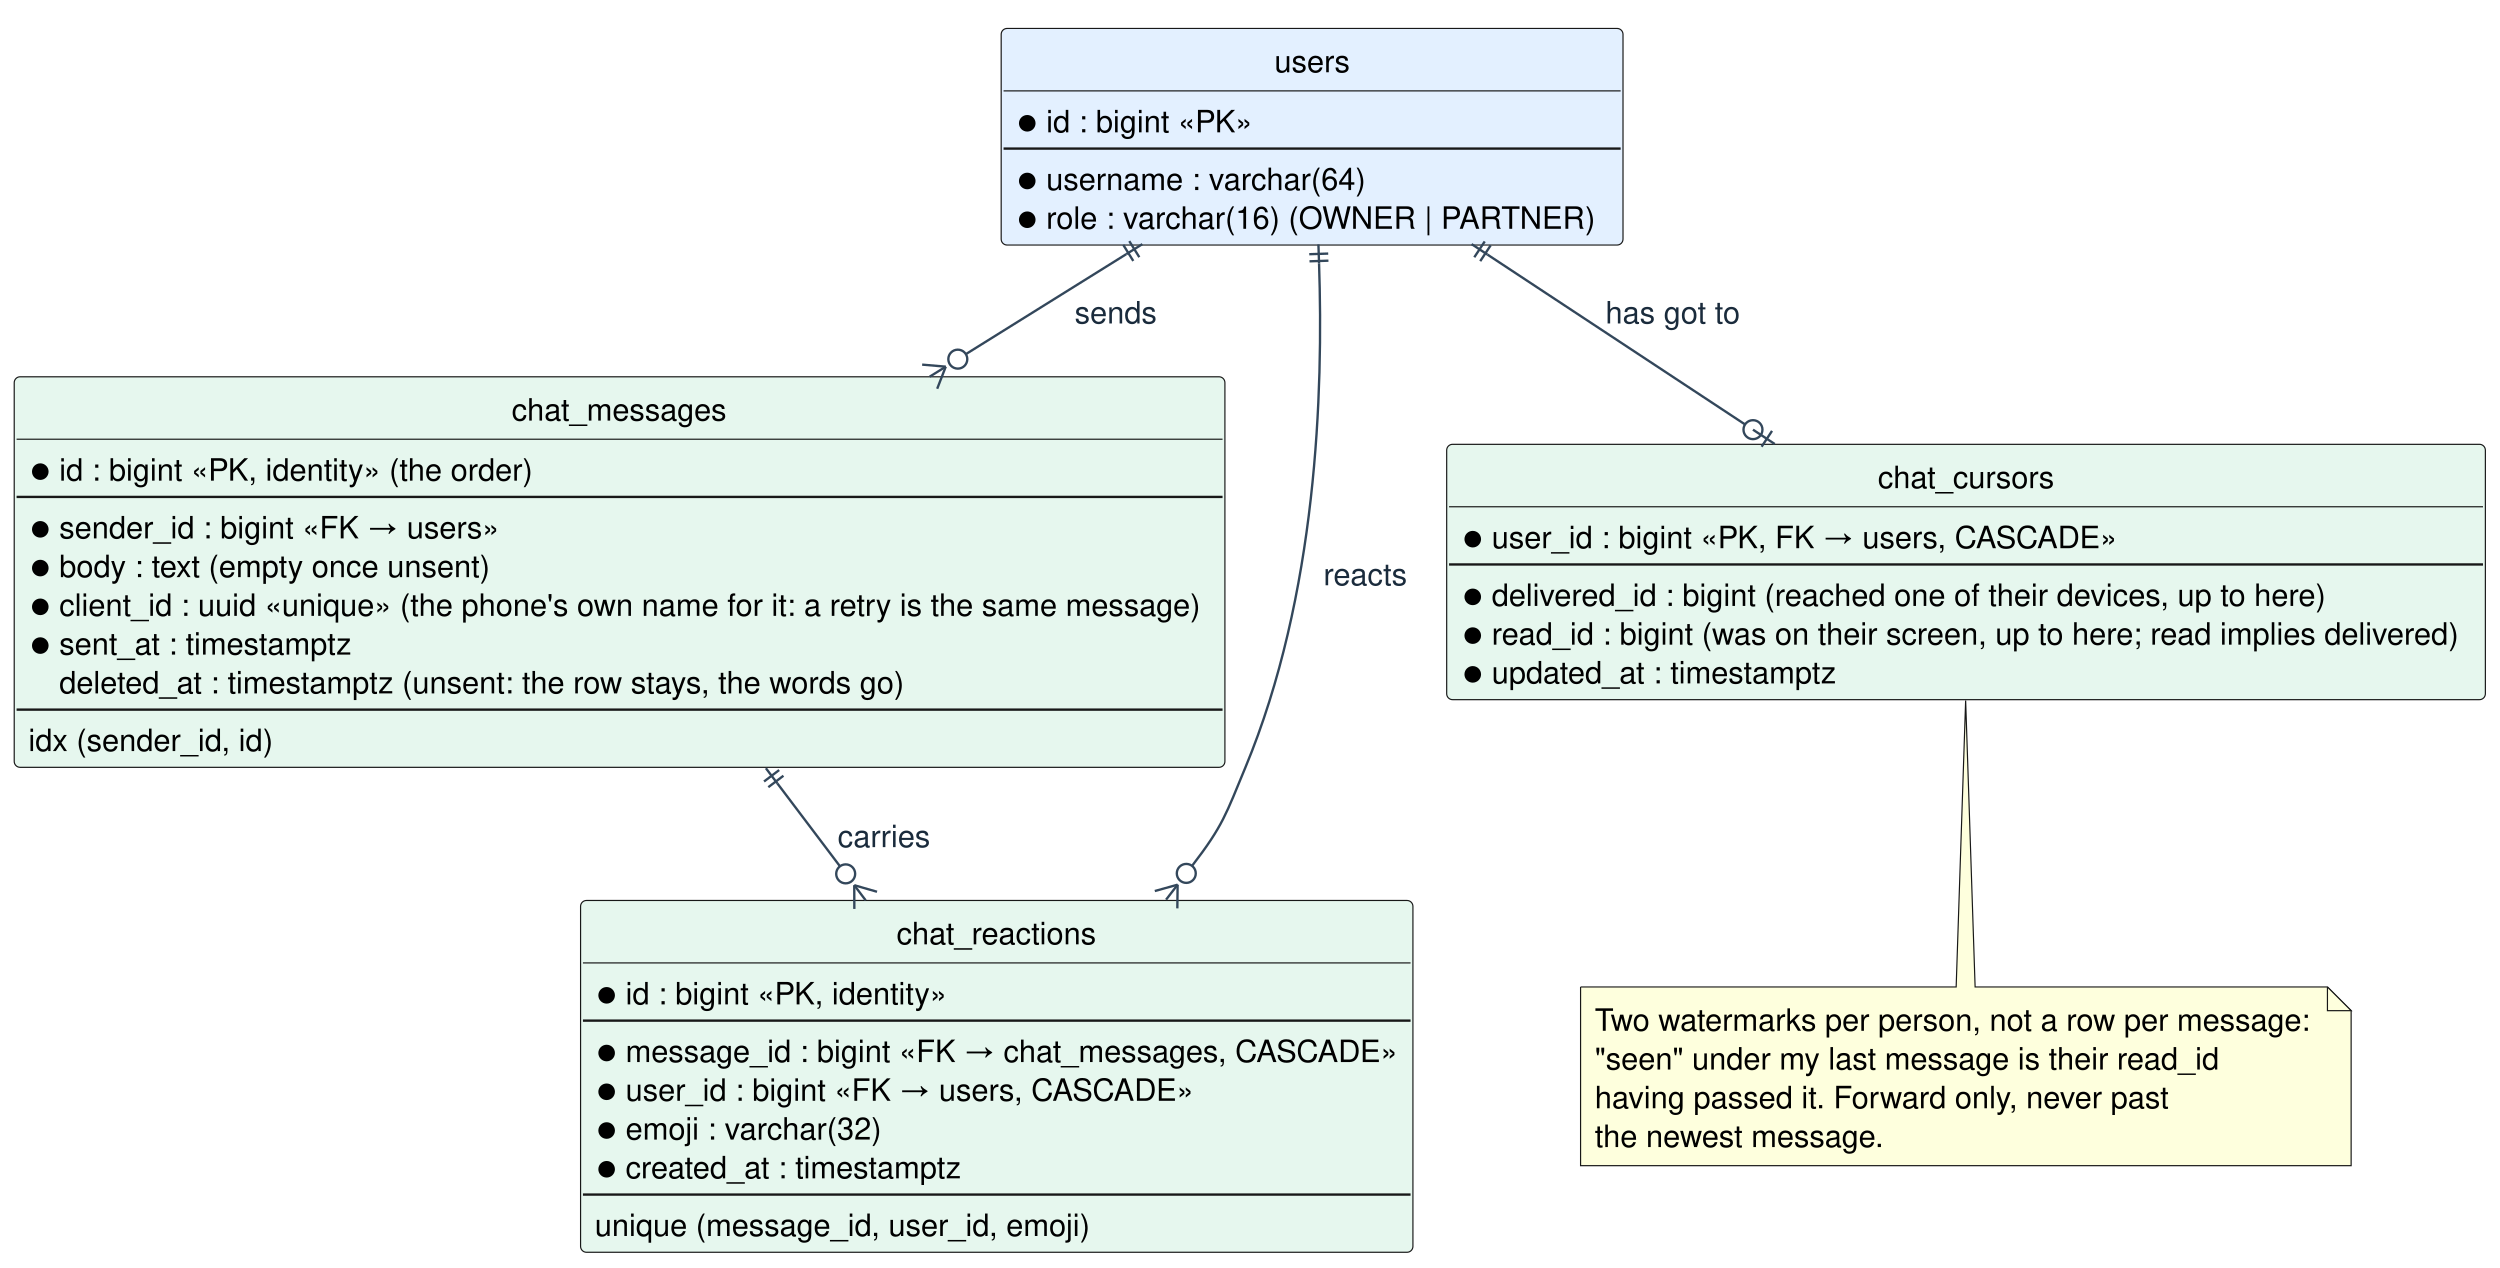
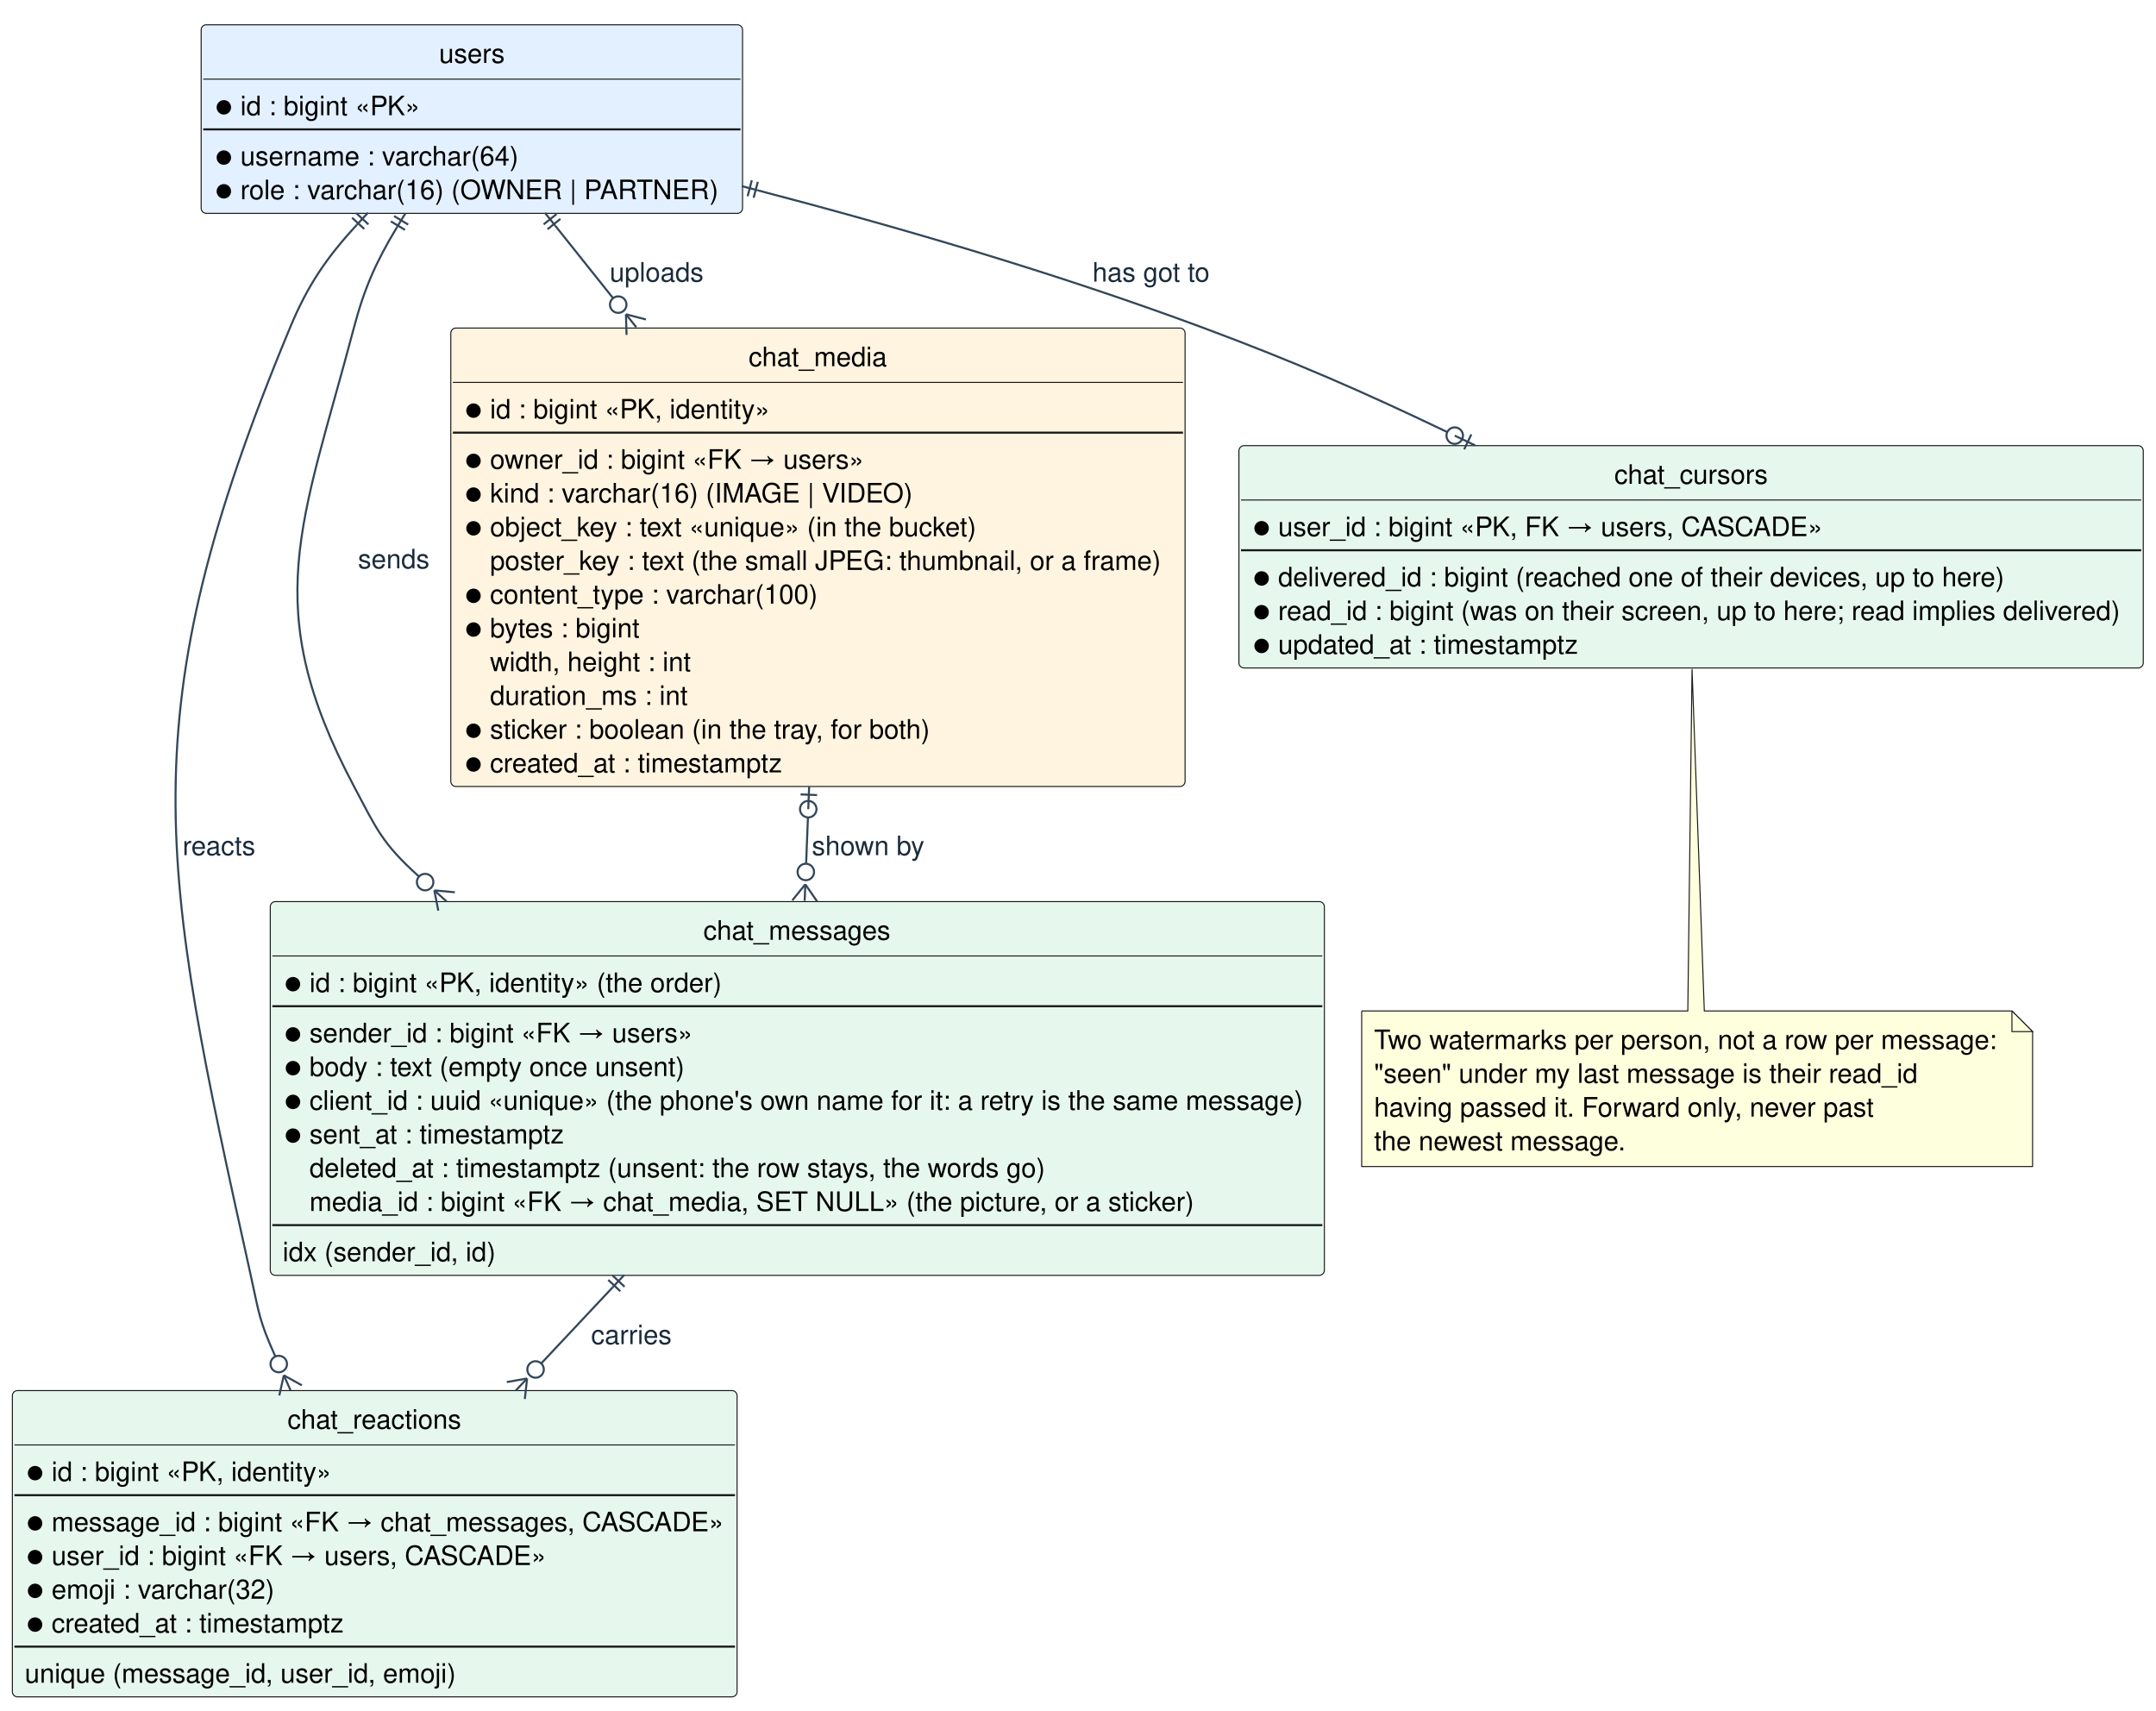
- <svg xmlns="http://www.w3.org/2000/svg" contentStyleType="text/css" data-diagram-type="CLASS" height="535px" preserveAspectRatio="none" style="width:1055px;height:535px;background:#FFFFFF;" version="1.1" viewBox="0 0 1055 535" width="1055px" zoomAndPan="magnify">
+ <svg xmlns="http://www.w3.org/2000/svg" contentStyleType="text/css" data-diagram-type="CLASS" height="829px" preserveAspectRatio="none" style="width:1045px;height:829px;background:#FFFFFF;" version="1.1" viewBox="0 0 1045 829" width="1045px" zoomAndPan="magnify">
  <defs />
  <g>
    <g class="entity" data-entity="users" data-source-line="17" data-uid="ent0002" id="entity_users">
-       <rect fill="#E3F0FF" height="91.406" rx="2.5" ry="2.5" style="stroke:#181818;stroke-width:0.5;" width="262.409" x="422.5" y="12" />
-       <text fill="#000000" font-family="Helvetica" font-size="13" lengthAdjust="spacing" textLength="31.789" x="537.81" y="30.495">users</text>
-       <line style="stroke:#181818;stroke-width:0.5;" x1="423.5" x2="683.909" y1="38.352" y2="38.352" />
-       <ellipse cx="433.5" cy="52.027" fill="#000000" rx="3" ry="3" style="stroke:#000000;stroke-width:1;" />
-       <text fill="#000000" font-family="Helvetica" font-size="13" lengthAdjust="spacing" textLength="87.445" x="441.5" y="55.847">id : bigint «PK»</text>
-       <line style="stroke:#181818;stroke-width:1;" x1="423.5" x2="683.909" y1="62.703" y2="62.703" />
-       <ellipse cx="433.5" cy="76.379" fill="#000000" rx="3" ry="3" style="stroke:#000000;stroke-width:1;" />
-       <text fill="#000000" font-family="Helvetica" font-size="13" lengthAdjust="spacing" textLength="135.11" x="441.5" y="80.198">username : varchar(64)</text>
-       <ellipse cx="433.5" cy="92.731" fill="#000000" rx="3" ry="3" style="stroke:#000000;stroke-width:1;" />
-       <text fill="#000000" font-family="Helvetica" font-size="13" lengthAdjust="spacing" textLength="237.409" x="441.5" y="96.55">role : varchar(16)  (OWNER | PARTNER)</text>
+       <rect fill="#E3F0FF" height="91.406" rx="2.5" ry="2.5" style="stroke:#181818;stroke-width:0.5;" width="262.409" x="97.5" y="12" />
+       <text fill="#000000" font-family="Helvetica" font-size="13" lengthAdjust="spacing" textLength="31.789" x="212.81" y="30.495">users</text>
+       <line style="stroke:#181818;stroke-width:0.5;" x1="98.5" x2="358.909" y1="38.352" y2="38.352" />
+       <ellipse cx="108.5" cy="52.027" fill="#000000" rx="3" ry="3" style="stroke:#000000;stroke-width:1;" />
+       <text fill="#000000" font-family="Helvetica" font-size="13" lengthAdjust="spacing" textLength="87.445" x="116.5" y="55.847">id : bigint «PK»</text>
+       <line style="stroke:#181818;stroke-width:1;" x1="98.5" x2="358.909" y1="62.703" y2="62.703" />
+       <ellipse cx="108.5" cy="76.379" fill="#000000" rx="3" ry="3" style="stroke:#000000;stroke-width:1;" />
+       <text fill="#000000" font-family="Helvetica" font-size="13" lengthAdjust="spacing" textLength="135.11" x="116.5" y="80.198">username : varchar(64)</text>
+       <ellipse cx="108.5" cy="92.731" fill="#000000" rx="3" ry="3" style="stroke:#000000;stroke-width:1;" />
+       <text fill="#000000" font-family="Helvetica" font-size="13" lengthAdjust="spacing" textLength="237.409" x="116.5" y="96.55">role : varchar(16)  (OWNER | PARTNER)</text>
    </g>
    <g class="entity" data-entity="msgs" data-source-line="24" data-uid="ent0003" id="entity_msgs">
-       <rect fill="#E6F7EE" height="164.812" rx="2.5" ry="2.5" style="stroke:#181818;stroke-width:0.5;" width="510.913" x="6" y="159" />
-       <text fill="#000000" font-family="Helvetica" font-size="13" lengthAdjust="spacing" textLength="91.051" x="215.931" y="177.495">chat_messages</text>
-       <line style="stroke:#181818;stroke-width:0.5;" x1="7" x2="515.913" y1="185.352" y2="185.352" />
-       <ellipse cx="17" cy="199.027" fill="#000000" rx="3" ry="3" style="stroke:#000000;stroke-width:1;" />
-       <text fill="#000000" font-family="Helvetica" font-size="13" lengthAdjust="spacing" textLength="203.773" x="25" y="202.847">id : bigint «PK, identity»  (the order)</text>
-       <line style="stroke:#181818;stroke-width:1;" x1="7" x2="515.913" y1="209.703" y2="209.703" />
-       <ellipse cx="17" cy="223.379" fill="#000000" rx="3" ry="3" style="stroke:#000000;stroke-width:1;" />
-       <text fill="#000000" font-family="Helvetica" font-size="13" lengthAdjust="spacing" textLength="183.923" x="25" y="227.198">sender_id : bigint «FK → users»</text>
-       <ellipse cx="17" cy="239.731" fill="#000000" rx="3" ry="3" style="stroke:#000000;stroke-width:1;" />
-       <text fill="#000000" font-family="Helvetica" font-size="13" lengthAdjust="spacing" textLength="185.707" x="25" y="243.55">body : text  (empty once unsent)</text>
-       <ellipse cx="17" cy="256.082" fill="#000000" rx="3" ry="3" style="stroke:#000000;stroke-width:1;" />
-       <text fill="#000000" font-family="Helvetica" font-size="13" lengthAdjust="spacing" textLength="485.913" x="25" y="259.901">client_id : uuid «unique»  (the phone's own name for it: a retry is the same message)</text>
-       <ellipse cx="17" cy="272.434" fill="#000000" rx="3" ry="3" style="stroke:#000000;stroke-width:1;" />
-       <text fill="#000000" font-family="Helvetica" font-size="13" lengthAdjust="spacing" textLength="123.551" x="25" y="276.253">sent_at : timestamptz</text>
-       <text fill="#000000" font-family="Helvetica" font-size="13" lengthAdjust="spacing" textLength="362.007" x="25" y="292.604">deleted_at : timestamptz  (unsent: the row stays, the words go)</text>
-       <line style="stroke:#181818;stroke-width:1;" x1="7" x2="515.913" y1="299.461" y2="299.461" />
-       <text fill="#000000" font-family="Helvetica" font-size="13" lengthAdjust="spacing" textLength="103.327" x="12" y="316.956">idx (sender_id, id)</text>
+       <rect fill="#E6F7EE" height="181.164" rx="2.5" ry="2.5" style="stroke:#181818;stroke-width:0.5;" width="510.913" x="131" y="437" />
+       <text fill="#000000" font-family="Helvetica" font-size="13" lengthAdjust="spacing" textLength="91.051" x="340.931" y="455.495">chat_messages</text>
+       <line style="stroke:#181818;stroke-width:0.5;" x1="132" x2="640.913" y1="463.352" y2="463.352" />
+       <ellipse cx="142" cy="477.027" fill="#000000" rx="3" ry="3" style="stroke:#000000;stroke-width:1;" />
+       <text fill="#000000" font-family="Helvetica" font-size="13" lengthAdjust="spacing" textLength="203.773" x="150" y="480.847">id : bigint «PK, identity»  (the order)</text>
+       <line style="stroke:#181818;stroke-width:1;" x1="132" x2="640.913" y1="487.703" y2="487.703" />
+       <ellipse cx="142" cy="501.379" fill="#000000" rx="3" ry="3" style="stroke:#000000;stroke-width:1;" />
+       <text fill="#000000" font-family="Helvetica" font-size="13" lengthAdjust="spacing" textLength="183.923" x="150" y="505.198">sender_id : bigint «FK → users»</text>
+       <ellipse cx="142" cy="517.731" fill="#000000" rx="3" ry="3" style="stroke:#000000;stroke-width:1;" />
+       <text fill="#000000" font-family="Helvetica" font-size="13" lengthAdjust="spacing" textLength="185.707" x="150" y="521.55">body : text  (empty once unsent)</text>
+       <ellipse cx="142" cy="534.082" fill="#000000" rx="3" ry="3" style="stroke:#000000;stroke-width:1;" />
+       <text fill="#000000" font-family="Helvetica" font-size="13" lengthAdjust="spacing" textLength="485.913" x="150" y="537.901">client_id : uuid «unique»  (the phone's own name for it: a retry is the same message)</text>
+       <ellipse cx="142" cy="550.434" fill="#000000" rx="3" ry="3" style="stroke:#000000;stroke-width:1;" />
+       <text fill="#000000" font-family="Helvetica" font-size="13" lengthAdjust="spacing" textLength="123.551" x="150" y="554.253">sent_at : timestamptz</text>
+       <text fill="#000000" font-family="Helvetica" font-size="13" lengthAdjust="spacing" textLength="362.007" x="150" y="570.605">deleted_at : timestamptz  (unsent: the row stays, the words go)</text>
+       <text fill="#000000" font-family="Helvetica" font-size="13" lengthAdjust="spacing" textLength="431.736" x="150" y="586.956">media_id : bigint «FK → chat_media, SET NULL»  (the picture, or a sticker)</text>
+       <line style="stroke:#181818;stroke-width:1;" x1="132" x2="640.913" y1="593.812" y2="593.812" />
+       <text fill="#000000" font-family="Helvetica" font-size="13" lengthAdjust="spacing" textLength="103.327" x="137" y="611.308">idx (sender_id, id)</text>
    </g>
-     <g class="entity" data-entity="reacts" data-source-line="36" data-uid="ent0004" id="entity_reacts">
-       <rect fill="#E6F7EE" height="148.461" rx="2.5" ry="2.5" style="stroke:#181818;stroke-width:0.5;" width="351.257" x="245" y="380" />
-       <text fill="#000000" font-family="Helvetica" font-size="13" lengthAdjust="spacing" textLength="84.551" x="378.353" y="398.495">chat_reactions</text>
-       <line style="stroke:#181818;stroke-width:0.5;" x1="246" x2="595.257" y1="406.352" y2="406.352" />
-       <ellipse cx="256" cy="420.027" fill="#000000" rx="3" ry="3" style="stroke:#000000;stroke-width:1;" />
-       <text fill="#000000" font-family="Helvetica" font-size="13" lengthAdjust="spacing" textLength="135.859" x="264" y="423.847">id : bigint «PK, identity»</text>
-       <line style="stroke:#181818;stroke-width:1;" x1="246" x2="595.257" y1="430.703" y2="430.703" />
-       <ellipse cx="256" cy="444.379" fill="#000000" rx="3" ry="3" style="stroke:#000000;stroke-width:1;" />
-       <text fill="#000000" font-family="Helvetica" font-size="13" lengthAdjust="spacing" textLength="326.257" x="264" y="448.198">message_id : bigint «FK → chat_messages, CASCADE»</text>
-       <ellipse cx="256" cy="460.731" fill="#000000" rx="3" ry="3" style="stroke:#000000;stroke-width:1;" />
-       <text fill="#000000" font-family="Helvetica" font-size="13" lengthAdjust="spacing" textLength="239.535" x="264" y="464.55">user_id : bigint «FK → users, CASCADE»</text>
-       <ellipse cx="256" cy="477.082" fill="#000000" rx="3" ry="3" style="stroke:#000000;stroke-width:1;" />
-       <text fill="#000000" font-family="Helvetica" font-size="13" lengthAdjust="spacing" textLength="108.367" x="264" y="480.901">emoji : varchar(32)</text>
-       <ellipse cx="256" cy="493.434" fill="#000000" rx="3" ry="3" style="stroke:#000000;stroke-width:1;" />
-       <text fill="#000000" font-family="Helvetica" font-size="13" lengthAdjust="spacing" textLength="142.34" x="264" y="497.253">created_at : timestamptz</text>
-       <line style="stroke:#181818;stroke-width:1;" x1="246" x2="595.257" y1="504.109" y2="504.109" />
-       <text fill="#000000" font-family="Helvetica" font-size="13" lengthAdjust="spacing" textLength="209.555" x="251" y="521.605">unique (message_id, user_id, emoji)</text>
+     <g class="entity" data-entity="reacts" data-source-line="37" data-uid="ent0004" id="entity_reacts">
+       <rect fill="#E6F7EE" height="148.461" rx="2.5" ry="2.5" style="stroke:#181818;stroke-width:0.5;" width="351.257" x="6" y="674" />
+       <text fill="#000000" font-family="Helvetica" font-size="13" lengthAdjust="spacing" textLength="84.551" x="139.353" y="692.495">chat_reactions</text>
+       <line style="stroke:#181818;stroke-width:0.5;" x1="7" x2="356.257" y1="700.352" y2="700.352" />
+       <ellipse cx="17" cy="714.027" fill="#000000" rx="3" ry="3" style="stroke:#000000;stroke-width:1;" />
+       <text fill="#000000" font-family="Helvetica" font-size="13" lengthAdjust="spacing" textLength="135.859" x="25" y="717.847">id : bigint «PK, identity»</text>
+       <line style="stroke:#181818;stroke-width:1;" x1="7" x2="356.257" y1="724.703" y2="724.703" />
+       <ellipse cx="17" cy="738.379" fill="#000000" rx="3" ry="3" style="stroke:#000000;stroke-width:1;" />
+       <text fill="#000000" font-family="Helvetica" font-size="13" lengthAdjust="spacing" textLength="326.257" x="25" y="742.198">message_id : bigint «FK → chat_messages, CASCADE»</text>
+       <ellipse cx="17" cy="754.731" fill="#000000" rx="3" ry="3" style="stroke:#000000;stroke-width:1;" />
+       <text fill="#000000" font-family="Helvetica" font-size="13" lengthAdjust="spacing" textLength="239.535" x="25" y="758.55">user_id : bigint «FK → users, CASCADE»</text>
+       <ellipse cx="17" cy="771.082" fill="#000000" rx="3" ry="3" style="stroke:#000000;stroke-width:1;" />
+       <text fill="#000000" font-family="Helvetica" font-size="13" lengthAdjust="spacing" textLength="108.367" x="25" y="774.901">emoji : varchar(32)</text>
+       <ellipse cx="17" cy="787.434" fill="#000000" rx="3" ry="3" style="stroke:#000000;stroke-width:1;" />
+       <text fill="#000000" font-family="Helvetica" font-size="13" lengthAdjust="spacing" textLength="142.34" x="25" y="791.253">created_at : timestamptz</text>
+       <line style="stroke:#181818;stroke-width:1;" x1="7" x2="356.257" y1="798.109" y2="798.109" />
+       <text fill="#000000" font-family="Helvetica" font-size="13" lengthAdjust="spacing" textLength="209.555" x="12" y="815.605">unique (message_id, user_id, emoji)</text>
    </g>
-     <g class="entity" data-entity="cursors" data-source-line="47" data-uid="ent0005" id="entity_cursors">
-       <rect fill="#E6F7EE" height="107.758" rx="2.5" ry="2.5" style="stroke:#181818;stroke-width:0.5;" width="438.328" x="610.5" y="187.5" />
-       <text fill="#000000" font-family="Helvetica" font-size="13" lengthAdjust="spacing" textLength="74.42" x="792.454" y="205.995">chat_cursors</text>
-       <line style="stroke:#181818;stroke-width:0.5;" x1="611.5" x2="1047.828" y1="213.852" y2="213.852" />
-       <ellipse cx="621.5" cy="227.527" fill="#000000" rx="3" ry="3" style="stroke:#000000;stroke-width:1;" />
-       <text fill="#000000" font-family="Helvetica" font-size="13" lengthAdjust="spacing" textLength="264.101" x="629.5" y="231.347">user_id : bigint «PK, FK → users, CASCADE»</text>
-       <line style="stroke:#181818;stroke-width:1;" x1="611.5" x2="1047.828" y1="238.203" y2="238.203" />
-       <ellipse cx="621.5" cy="251.879" fill="#000000" rx="3" ry="3" style="stroke:#000000;stroke-width:1;" />
-       <text fill="#000000" font-family="Helvetica" font-size="13" lengthAdjust="spacing" textLength="356.992" x="629.5" y="255.698">delivered_id : bigint  (reached one of their devices, up to here)</text>
-       <ellipse cx="621.5" cy="268.231" fill="#000000" rx="3" ry="3" style="stroke:#000000;stroke-width:1;" />
-       <text fill="#000000" font-family="Helvetica" font-size="13" lengthAdjust="spacing" textLength="413.328" x="629.5" y="272.05">read_id : bigint  (was on their screen, up to here; read implies delivered)</text>
-       <ellipse cx="621.5" cy="284.582" fill="#000000" rx="3" ry="3" style="stroke:#000000;stroke-width:1;" />
-       <text fill="#000000" font-family="Helvetica" font-size="13" lengthAdjust="spacing" textLength="145.971" x="629.5" y="288.401">updated_at : timestamptz</text>
+     <g class="entity" data-entity="media" data-source-line="48" data-uid="ent0005" id="entity_media">
+       <rect fill="#FFF4E0" height="222.219" rx="2.5" ry="2.5" style="stroke:#181818;stroke-width:0.5;" width="355.903" x="218.5" y="159" />
+       <text fill="#000000" font-family="Helvetica" font-size="13" lengthAdjust="spacing" textLength="67.209" x="362.847" y="177.495">chat_media</text>
+       <line style="stroke:#181818;stroke-width:0.5;" x1="219.5" x2="573.403" y1="185.352" y2="185.352" />
+       <ellipse cx="229.5" cy="199.027" fill="#000000" rx="3" ry="3" style="stroke:#000000;stroke-width:1;" />
+       <text fill="#000000" font-family="Helvetica" font-size="13" lengthAdjust="spacing" textLength="135.859" x="237.5" y="202.847">id : bigint «PK, identity»</text>
+       <line style="stroke:#181818;stroke-width:1;" x1="219.5" x2="573.403" y1="209.703" y2="209.703" />
+       <ellipse cx="229.5" cy="223.379" fill="#000000" rx="3" ry="3" style="stroke:#000000;stroke-width:1;" />
+       <text fill="#000000" font-family="Helvetica" font-size="13" lengthAdjust="spacing" textLength="179.582" x="237.5" y="227.198">owner_id : bigint «FK → users»</text>
+       <ellipse cx="229.5" cy="239.731" fill="#000000" rx="3" ry="3" style="stroke:#000000;stroke-width:1;" />
+       <text fill="#000000" font-family="Helvetica" font-size="13" lengthAdjust="spacing" textLength="209.981" x="237.5" y="243.55">kind : varchar(16)  (IMAGE | VIDEO)</text>
+       <ellipse cx="229.5" cy="256.082" fill="#000000" rx="3" ry="3" style="stroke:#000000;stroke-width:1;" />
+       <text fill="#000000" font-family="Helvetica" font-size="13" lengthAdjust="spacing" textLength="240.646" x="237.5" y="259.901">object_key : text «unique»  (in the bucket)</text>
+       <text fill="#000000" font-family="Helvetica" font-size="13" lengthAdjust="spacing" textLength="330.903" x="237.5" y="276.253">poster_key : text  (the small JPEG: thumbnail, or a frame)</text>
+       <ellipse cx="229.5" cy="288.785" fill="#000000" rx="3" ry="3" style="stroke:#000000;stroke-width:1;" />
+       <text fill="#000000" font-family="Helvetica" font-size="13" lengthAdjust="spacing" textLength="158.977" x="237.5" y="292.604">content_type : varchar(100)</text>
+       <ellipse cx="229.5" cy="305.137" fill="#000000" rx="3" ry="3" style="stroke:#000000;stroke-width:1;" />
+       <text fill="#000000" font-family="Helvetica" font-size="13" lengthAdjust="spacing" textLength="72.985" x="237.5" y="308.956">bytes : bigint</text>
+       <text fill="#000000" font-family="Helvetica" font-size="13" lengthAdjust="spacing" textLength="97.557" x="237.5" y="325.308">width, height : int</text>
+       <text fill="#000000" font-family="Helvetica" font-size="13" lengthAdjust="spacing" textLength="96.103" x="237.5" y="341.659">duration_ms : int</text>
+       <ellipse cx="229.5" cy="354.191" fill="#000000" rx="3" ry="3" style="stroke:#000000;stroke-width:1;" />
+       <text fill="#000000" font-family="Helvetica" font-size="13" lengthAdjust="spacing" textLength="218.937" x="237.5" y="358.011">sticker : boolean  (in the tray, for both)</text>
+       <ellipse cx="229.5" cy="370.543" fill="#000000" rx="3" ry="3" style="stroke:#000000;stroke-width:1;" />
+       <text fill="#000000" font-family="Helvetica" font-size="13" lengthAdjust="spacing" textLength="142.34" x="237.5" y="374.362">created_at : timestamptz</text>
    </g>
-     <g class="entity" data-entity="GMN10" data-source-line="61" data-uid="ent0011" id="entity_GMN10">
-       <path d="M667,416.5 L667,491.906 A0,0 0 0 0 667,491.906 L992.18,491.906 A0,0 0 0 0 992.18,491.906 L992.18,426.5 L982.18,416.5 L833.5,416.5 L829.5,295.618 L825.5,416.5 L667,416.5 A0,0 0 0 0 667,416.5" fill="#FEFFDD" style="stroke:#181818;stroke-width:0.5;" />
-       <path d="M982.18,416.5 L982.18,426.5 L992.18,426.5 L982.18,416.5" fill="#FEFFDD" style="stroke:#181818;stroke-width:0.5;" />
-       <text fill="#000000" font-family="Helvetica" font-size="13" lengthAdjust="spacing" textLength="304.18" x="673" y="434.995">Two watermarks per person, not a row per message:</text>
-       <text fill="#000000" font-family="Helvetica" font-size="13" lengthAdjust="spacing" textLength="264.304" x="673" y="451.347">"seen" under my last message is their read_id</text>
-       <text fill="#000000" font-family="Helvetica" font-size="13" lengthAdjust="spacing" textLength="244.239" x="673" y="467.698">having passed it. Forward only, never past</text>
-       <text fill="#000000" font-family="Helvetica" font-size="13" lengthAdjust="spacing" textLength="122.846" x="673" y="484.05">the newest message.</text>
+     <g class="entity" data-entity="cursors" data-source-line="63" data-uid="ent0006" id="entity_cursors">
+       <rect fill="#E6F7EE" height="107.758" rx="2.5" ry="2.5" style="stroke:#181818;stroke-width:0.5;" width="438.328" x="600.5" y="216" />
+       <text fill="#000000" font-family="Helvetica" font-size="13" lengthAdjust="spacing" textLength="74.42" x="782.454" y="234.495">chat_cursors</text>
+       <line style="stroke:#181818;stroke-width:0.5;" x1="601.5" x2="1037.828" y1="242.352" y2="242.352" />
+       <ellipse cx="611.5" cy="256.027" fill="#000000" rx="3" ry="3" style="stroke:#000000;stroke-width:1;" />
+       <text fill="#000000" font-family="Helvetica" font-size="13" lengthAdjust="spacing" textLength="264.101" x="619.5" y="259.847">user_id : bigint «PK, FK → users, CASCADE»</text>
+       <line style="stroke:#181818;stroke-width:1;" x1="601.5" x2="1037.828" y1="266.703" y2="266.703" />
+       <ellipse cx="611.5" cy="280.379" fill="#000000" rx="3" ry="3" style="stroke:#000000;stroke-width:1;" />
+       <text fill="#000000" font-family="Helvetica" font-size="13" lengthAdjust="spacing" textLength="356.992" x="619.5" y="284.198">delivered_id : bigint  (reached one of their devices, up to here)</text>
+       <ellipse cx="611.5" cy="296.731" fill="#000000" rx="3" ry="3" style="stroke:#000000;stroke-width:1;" />
+       <text fill="#000000" font-family="Helvetica" font-size="13" lengthAdjust="spacing" textLength="413.328" x="619.5" y="300.55">read_id : bigint  (was on their screen, up to here; read implies delivered)</text>
+       <ellipse cx="611.5" cy="313.082" fill="#000000" rx="3" ry="3" style="stroke:#000000;stroke-width:1;" />
+       <text fill="#000000" font-family="Helvetica" font-size="13" lengthAdjust="spacing" textLength="145.971" x="619.5" y="316.901">updated_at : timestamptz</text>
    </g>
-     <g class="link" data-entity-1="users" data-entity-2="msgs" data-uid="lnk6" id="link_users_msgs">
-       <line style="stroke:#33475B;stroke-width:1;" x1="476.558" x2="480.79" y1="101.743" y2="108.533" />
-       <line style="stroke:#33475B;stroke-width:1;" x1="474.012" x2="478.244" y1="103.33" y2="110.12" />
-       <line style="stroke:#33475B;stroke-width:1;" x1="475.28" x2="482.069" y1="107.254" y2="103.022" />
-       <line style="stroke:#33475B;stroke-width:1;" x1="399.106" x2="395.491" y1="154.732" y2="164.055" />
-       <line style="stroke:#33475B;stroke-width:1;" x1="399.106" x2="389.144" y1="154.732" y2="153.871" />
-       <line style="stroke:#33475B;stroke-width:1;" x1="399.106" x2="392.317" y1="154.732" y2="158.963" />
-       <ellipse cx="404.198" cy="151.558" fill="none" rx="4" ry="4" style="stroke:#33475B;stroke-width:1;" />
-       <path d="M475.28,107.254 C448.181,124.144 438.462,130.202 407.593,149.442" fill="none" style="stroke:#33475B;stroke-width:1;" />
-       <text fill="#1A2B3C" font-family="Helvetica" font-size="13" lengthAdjust="spacing" textLength="34.69" x="453.5" y="136.495">sends</text>
+     <g class="entity" data-entity="GMN13" data-source-line="79" data-uid="ent0014" id="entity_GMN13">
+       <path d="M660,490 L660,565.406 A0,0 0 0 0 660,565.406 L985.18,565.406 A0,0 0 0 0 985.18,565.406 L985.18,500 L975.18,490 L826.069,490 L820.125,324.25 L818.069,490 L660,490 A0,0 0 0 0 660,490" fill="#FEFFDD" style="stroke:#181818;stroke-width:0.5;" />
+       <path d="M975.18,490 L975.18,500 L985.18,500 L975.18,490" fill="#FEFFDD" style="stroke:#181818;stroke-width:0.5;" />
+       <text fill="#000000" font-family="Helvetica" font-size="13" lengthAdjust="spacing" textLength="304.18" x="666" y="508.495">Two watermarks per person, not a row per message:</text>
+       <text fill="#000000" font-family="Helvetica" font-size="13" lengthAdjust="spacing" textLength="264.304" x="666" y="524.847">"seen" under my last message is their read_id</text>
+       <text fill="#000000" font-family="Helvetica" font-size="13" lengthAdjust="spacing" textLength="244.239" x="666" y="541.198">having passed it. Forward only, never past</text>
+       <text fill="#000000" font-family="Helvetica" font-size="13" lengthAdjust="spacing" textLength="122.846" x="666" y="557.55">the newest message.</text>
    </g>
-     <g class="link" data-entity-1="users" data-entity-2="reacts" data-uid="lnk7" id="link_users_reacts">
-       <line style="stroke:#33475B;stroke-width:1;" x1="552.508" x2="560.503" y1="107.278" y2="107.01" />
-       <line style="stroke:#33475B;stroke-width:1;" x1="552.608" x2="560.603" y1="110.276" y2="110.009" />
-       <line style="stroke:#33475B;stroke-width:1;" x1="556.639" x2="556.371" y1="111.142" y2="103.147" />
-       <line style="stroke:#33475B;stroke-width:1;" x1="496.954" x2="496.834" y1="373.332" y2="383.331" />
-       <line style="stroke:#33475B;stroke-width:1;" x1="496.954" x2="487.321" y1="373.332" y2="376.017" />
-       <line style="stroke:#33475B;stroke-width:1;" x1="496.954" x2="492.078" y1="373.332" y2="379.674" />
-       <ellipse cx="500.611" cy="368.575" fill="none" rx="4" ry="4" style="stroke:#33475B;stroke-width:1;" />
-       <path d="M556.639,111.142 C558.458,165.486 555.846,251.033 525.5,324 C517.35,343.597 516.195,348.305 503.049,365.404" fill="none" style="stroke:#33475B;stroke-width:1;" />
-       <text fill="#1A2B3C" font-family="Helvetica" font-size="13" lengthAdjust="spacing" textLength="35.401" x="558.5" y="246.995">reacts</text>
+     <g class="link" data-entity-1="users" data-entity-2="msgs" data-uid="lnk7" id="link_users_msgs">
+       <line style="stroke:#33475B;stroke-width:1;" x1="191.006" x2="197.853" y1="104.724" y2="108.861" />
+       <line style="stroke:#33475B;stroke-width:1;" x1="189.455" x2="196.302" y1="107.292" y2="111.429" />
+       <line style="stroke:#33475B;stroke-width:1;" x1="192.361" x2="196.498" y1="110.216" y2="103.369" />
+       <line style="stroke:#33475B;stroke-width:1;" x1="210.516" x2="220.475" y1="431.569" y2="432.476" />
+       <line style="stroke:#33475B;stroke-width:1;" x1="210.516" x2="212.434" y1="431.569" y2="441.384" />
+       <line style="stroke:#33475B;stroke-width:1;" x1="210.516" x2="216.455" y1="431.569" y2="436.93" />
+       <ellipse cx="206.062" cy="427.549" fill="none" rx="4" ry="4" style="stroke:#33475B;stroke-width:1;" />
+       <path d="M192.361,110.216 C182.297,126.874 176.617,139.605 171.5,159 C146.329,254.402 125.246,293.847 171.5,381 C182.698,402.1 185.114,408.638 203.093,424.868" fill="none" style="stroke:#33475B;stroke-width:1;" />
+       <text fill="#1A2B3C" font-family="Helvetica" font-size="13" lengthAdjust="spacing" textLength="34.69" x="173.5" y="275.495">sends</text>
    </g>
-     <g class="link" data-entity-1="users" data-entity-2="cursors" data-uid="lnk8" id="link_users_cursors">
-       <line style="stroke:#33475B;stroke-width:1;" x1="622.154" x2="626.558" y1="108.564" y2="101.885" />
-       <line style="stroke:#33475B;stroke-width:1;" x1="624.659" x2="629.063" y1="110.215" y2="103.536" />
-       <line style="stroke:#33475B;stroke-width:1;" x1="627.696" x2="621.017" y1="107.426" y2="103.022" />
-       <line style="stroke:#33475B;stroke-width:1;" x1="739.753" x2="748.936" y1="181.319" y2="187.375" />
-       <ellipse cx="739.753" cy="181.319" fill="none" rx="4" ry="4" style="stroke:#33475B;stroke-width:1;" />
-       <line style="stroke:#33475B;stroke-width:1;" x1="747.799" x2="743.395" y1="181.833" y2="188.512" />
-       <path d="M627.696,107.426 C666.316,132.893 695.803,152.338 736.414,179.117" fill="none" style="stroke:#33475B;stroke-width:1;" />
-       <text fill="#1A2B3C" font-family="Helvetica" font-size="13" lengthAdjust="spacing" textLength="57.097" x="677.5" y="136.495">has got to</text>
+     <g class="link" data-entity-1="users" data-entity-2="reacts" data-uid="lnk8" id="link_users_reacts">
+       <line style="stroke:#33475B;stroke-width:1;" x1="172.7" x2="178.583" y1="103.337" y2="108.759" />
+       <line style="stroke:#33475B;stroke-width:1;" x1="170.667" x2="176.55" y1="105.543" y2="110.965" />
+       <line style="stroke:#33475B;stroke-width:1;" x1="172.931" x2="178.352" y1="108.99" y2="103.107" />
+       <line style="stroke:#33475B;stroke-width:1;" x1="137.57" x2="146.323" y1="666.616" y2="671.452" />
+       <line style="stroke:#33475B;stroke-width:1;" x1="137.57" x2="135.378" y1="666.616" y2="676.373" />
+       <line style="stroke:#33475B;stroke-width:1;" x1="137.57" x2="140.851" y1="666.616" y2="673.913" />
+       <ellipse cx="135.109" cy="661.144" fill="none" rx="4" ry="4" style="stroke:#33475B;stroke-width:1;" />
+       <path d="M172.931,108.99 C158.129,125.049 149.041,138.44 140.5,159 C62.175,347.554 77.406,418.643 121.5,618 C125.661,636.811 125.474,639.718 133.468,657.496" fill="none" style="stroke:#33475B;stroke-width:1;" />
+       <text fill="#1A2B3C" font-family="Helvetica" font-size="13" lengthAdjust="spacing" textLength="35.401" x="88.5" y="414.495">reacts</text>
    </g>
-     <g class="link" data-entity-1="msgs" data-entity-2="reacts" data-uid="lnk9" id="link_msgs_reacts">
-       <line style="stroke:#33475B;stroke-width:1;" x1="322.42" x2="328.804" y1="329.789" y2="324.967" />
-       <line style="stroke:#33475B;stroke-width:1;" x1="324.228" x2="330.612" y1="332.183" y2="327.361" />
-       <line style="stroke:#33475B;stroke-width:1;" x1="328.023" x2="323.201" y1="330.57" y2="324.186" />
-       <line style="stroke:#33475B;stroke-width:1;" x1="360.494" x2="370.104" y1="373.558" y2="376.326" />
-       <line style="stroke:#33475B;stroke-width:1;" x1="360.494" x2="360.529" y1="373.558" y2="383.558" />
-       <line style="stroke:#33475B;stroke-width:1;" x1="360.494" x2="365.316" y1="373.558" y2="379.942" />
-       <ellipse cx="356.878" cy="368.771" fill="none" rx="4" ry="4" style="stroke:#33475B;stroke-width:1;" />
-       <path d="M328.023,330.57 C341.902,348.945 340.874,347.583 354.467,365.579" fill="none" style="stroke:#33475B;stroke-width:1;" />
-       <text fill="#1A2B3C" font-family="Helvetica" font-size="13" lengthAdjust="spacing" textLength="39.006" x="353.5" y="357.495">carries</text>
+     <g class="link" data-entity-1="users" data-entity-2="cursors" data-uid="lnk9" id="link_users_cursors">
+       <line style="stroke:#33475B;stroke-width:1;" x1="362.377" x2="364.404" y1="95.104" y2="87.365" />
+       <line style="stroke:#33475B;stroke-width:1;" x1="365.279" x2="367.306" y1="95.864" y2="88.125" />
+       <line style="stroke:#33475B;stroke-width:1;" x1="367.26" x2="359.521" y1="92.248" y2="90.221" />
+       <line style="stroke:#33475B;stroke-width:1;" x1="705.092" x2="715.012" y1="211.149" y2="215.903" />
+       <ellipse cx="705.092" cy="211.149" fill="none" rx="4" ry="4" style="stroke:#33475B;stroke-width:1;" />
+       <line style="stroke:#33475B;stroke-width:1;" x1="713.134" x2="709.676" y1="210.567" y2="217.781" />
+       <path d="M367.26,92.248 C434.968,109.985 510.705,131.93 583.5,159 C627.458,175.347 661.022,190.028 701.485,209.42" fill="none" style="stroke:#33475B;stroke-width:1;" />
+       <text fill="#1A2B3C" font-family="Helvetica" font-size="13" lengthAdjust="spacing" textLength="57.097" x="529.5" y="136.495">has got to</text>
+     </g>
+     <g class="link" data-entity-1="msgs" data-entity-2="reacts" data-uid="lnk10" id="link_msgs_reacts">
+       <line style="stroke:#33475B;stroke-width:1;" x1="296.873" x2="302.707" y1="618.183" y2="623.657" />
+       <line style="stroke:#33475B;stroke-width:1;" x1="294.82" x2="300.655" y1="620.371" y2="625.845" />
+       <line style="stroke:#33475B;stroke-width:1;" x1="297.053" x2="302.527" y1="623.837" y2="618.003" />
+       <line style="stroke:#33475B;stroke-width:1;" x1="255.483" x2="254.385" y1="668.145" y2="678.085" />
+       <line style="stroke:#33475B;stroke-width:1;" x1="255.483" x2="245.633" y1="668.145" y2="669.874" />
+       <line style="stroke:#33475B;stroke-width:1;" x1="255.483" x2="250.009" y1="668.145" y2="673.979" />
+       <ellipse cx="259.588" cy="663.769" fill="none" rx="4" ry="4" style="stroke:#33475B;stroke-width:1;" />
+       <path d="M297.053,623.837 C279.583,642.458 279.159,642.91 262.325,660.852" fill="none" style="stroke:#33475B;stroke-width:1;" />
+       <text fill="#1A2B3C" font-family="Helvetica" font-size="13" lengthAdjust="spacing" textLength="39.006" x="286.5" y="651.495">carries</text>
+     </g>
+     <g class="link" data-entity-1="users" data-entity-2="media" data-uid="lnk11" id="link_users_media">
+       <line style="stroke:#33475B;stroke-width:1;" x1="263.497" x2="269.75" y1="108.763" y2="103.773" />
+       <line style="stroke:#33475B;stroke-width:1;" x1="265.369" x2="271.621" y1="111.108" y2="106.118" />
+       <line style="stroke:#33475B;stroke-width:1;" x1="269.119" x2="264.128" y1="109.394" y2="103.142" />
+       <line style="stroke:#33475B;stroke-width:1;" x1="303.389" x2="313.069" y1="152.334" y2="154.844" />
+       <line style="stroke:#33475B;stroke-width:1;" x1="303.389" x2="303.69" y1="152.334" y2="162.33" />
+       <line style="stroke:#33475B;stroke-width:1;" x1="303.389" x2="308.379" y1="152.334" y2="158.587" />
+       <ellipse cx="299.646" cy="147.645" fill="none" rx="4" ry="4" style="stroke:#33475B;stroke-width:1;" />
+       <path d="M269.119,109.394 C282.218,125.807 281.479,124.882 297.151,144.518" fill="none" style="stroke:#33475B;stroke-width:1;" />
+       <text fill="#1A2B3C" font-family="Helvetica" font-size="13" lengthAdjust="spacing" textLength="45.538" x="295.5" y="136.495">uploads</text>
+     </g>
+     <g class="link" data-entity-1="media" data-entity-2="msgs" data-uid="lnk12" id="link_media_msgs">
+       <line style="stroke:#33475B;stroke-width:1;" x1="391.756" x2="392.187" y1="392.2" y2="381.209" />
+       <ellipse cx="391.756" cy="392.2" fill="none" rx="4" ry="4" style="stroke:#33475B;stroke-width:1;" />
+       <line style="stroke:#33475B;stroke-width:1;" x1="388.033" x2="396.027" y1="385.049" y2="385.362" />
+       <line style="stroke:#33475B;stroke-width:1;" x1="390.33" x2="396.013" y1="428.633" y2="436.862" />
+       <line style="stroke:#33475B;stroke-width:1;" x1="390.33" x2="384.022" y1="428.633" y2="436.393" />
+       <line style="stroke:#33475B;stroke-width:1;" x1="390.33" x2="390.017" y1="428.633" y2="436.627" />
+       <ellipse cx="390.565" cy="422.638" fill="none" rx="4" ry="4" style="stroke:#33475B;stroke-width:1;" />
+       <path d="M391.6,396.197 C390.876,414.701 391.423,400.73 390.721,418.641" fill="none" style="stroke:#33475B;stroke-width:1;" />
+       <text fill="#1A2B3C" font-family="Helvetica" font-size="13" lengthAdjust="spacing" textLength="54.92" x="393.5" y="414.495">shown by</text>
    </g>
  </g>
</svg>
